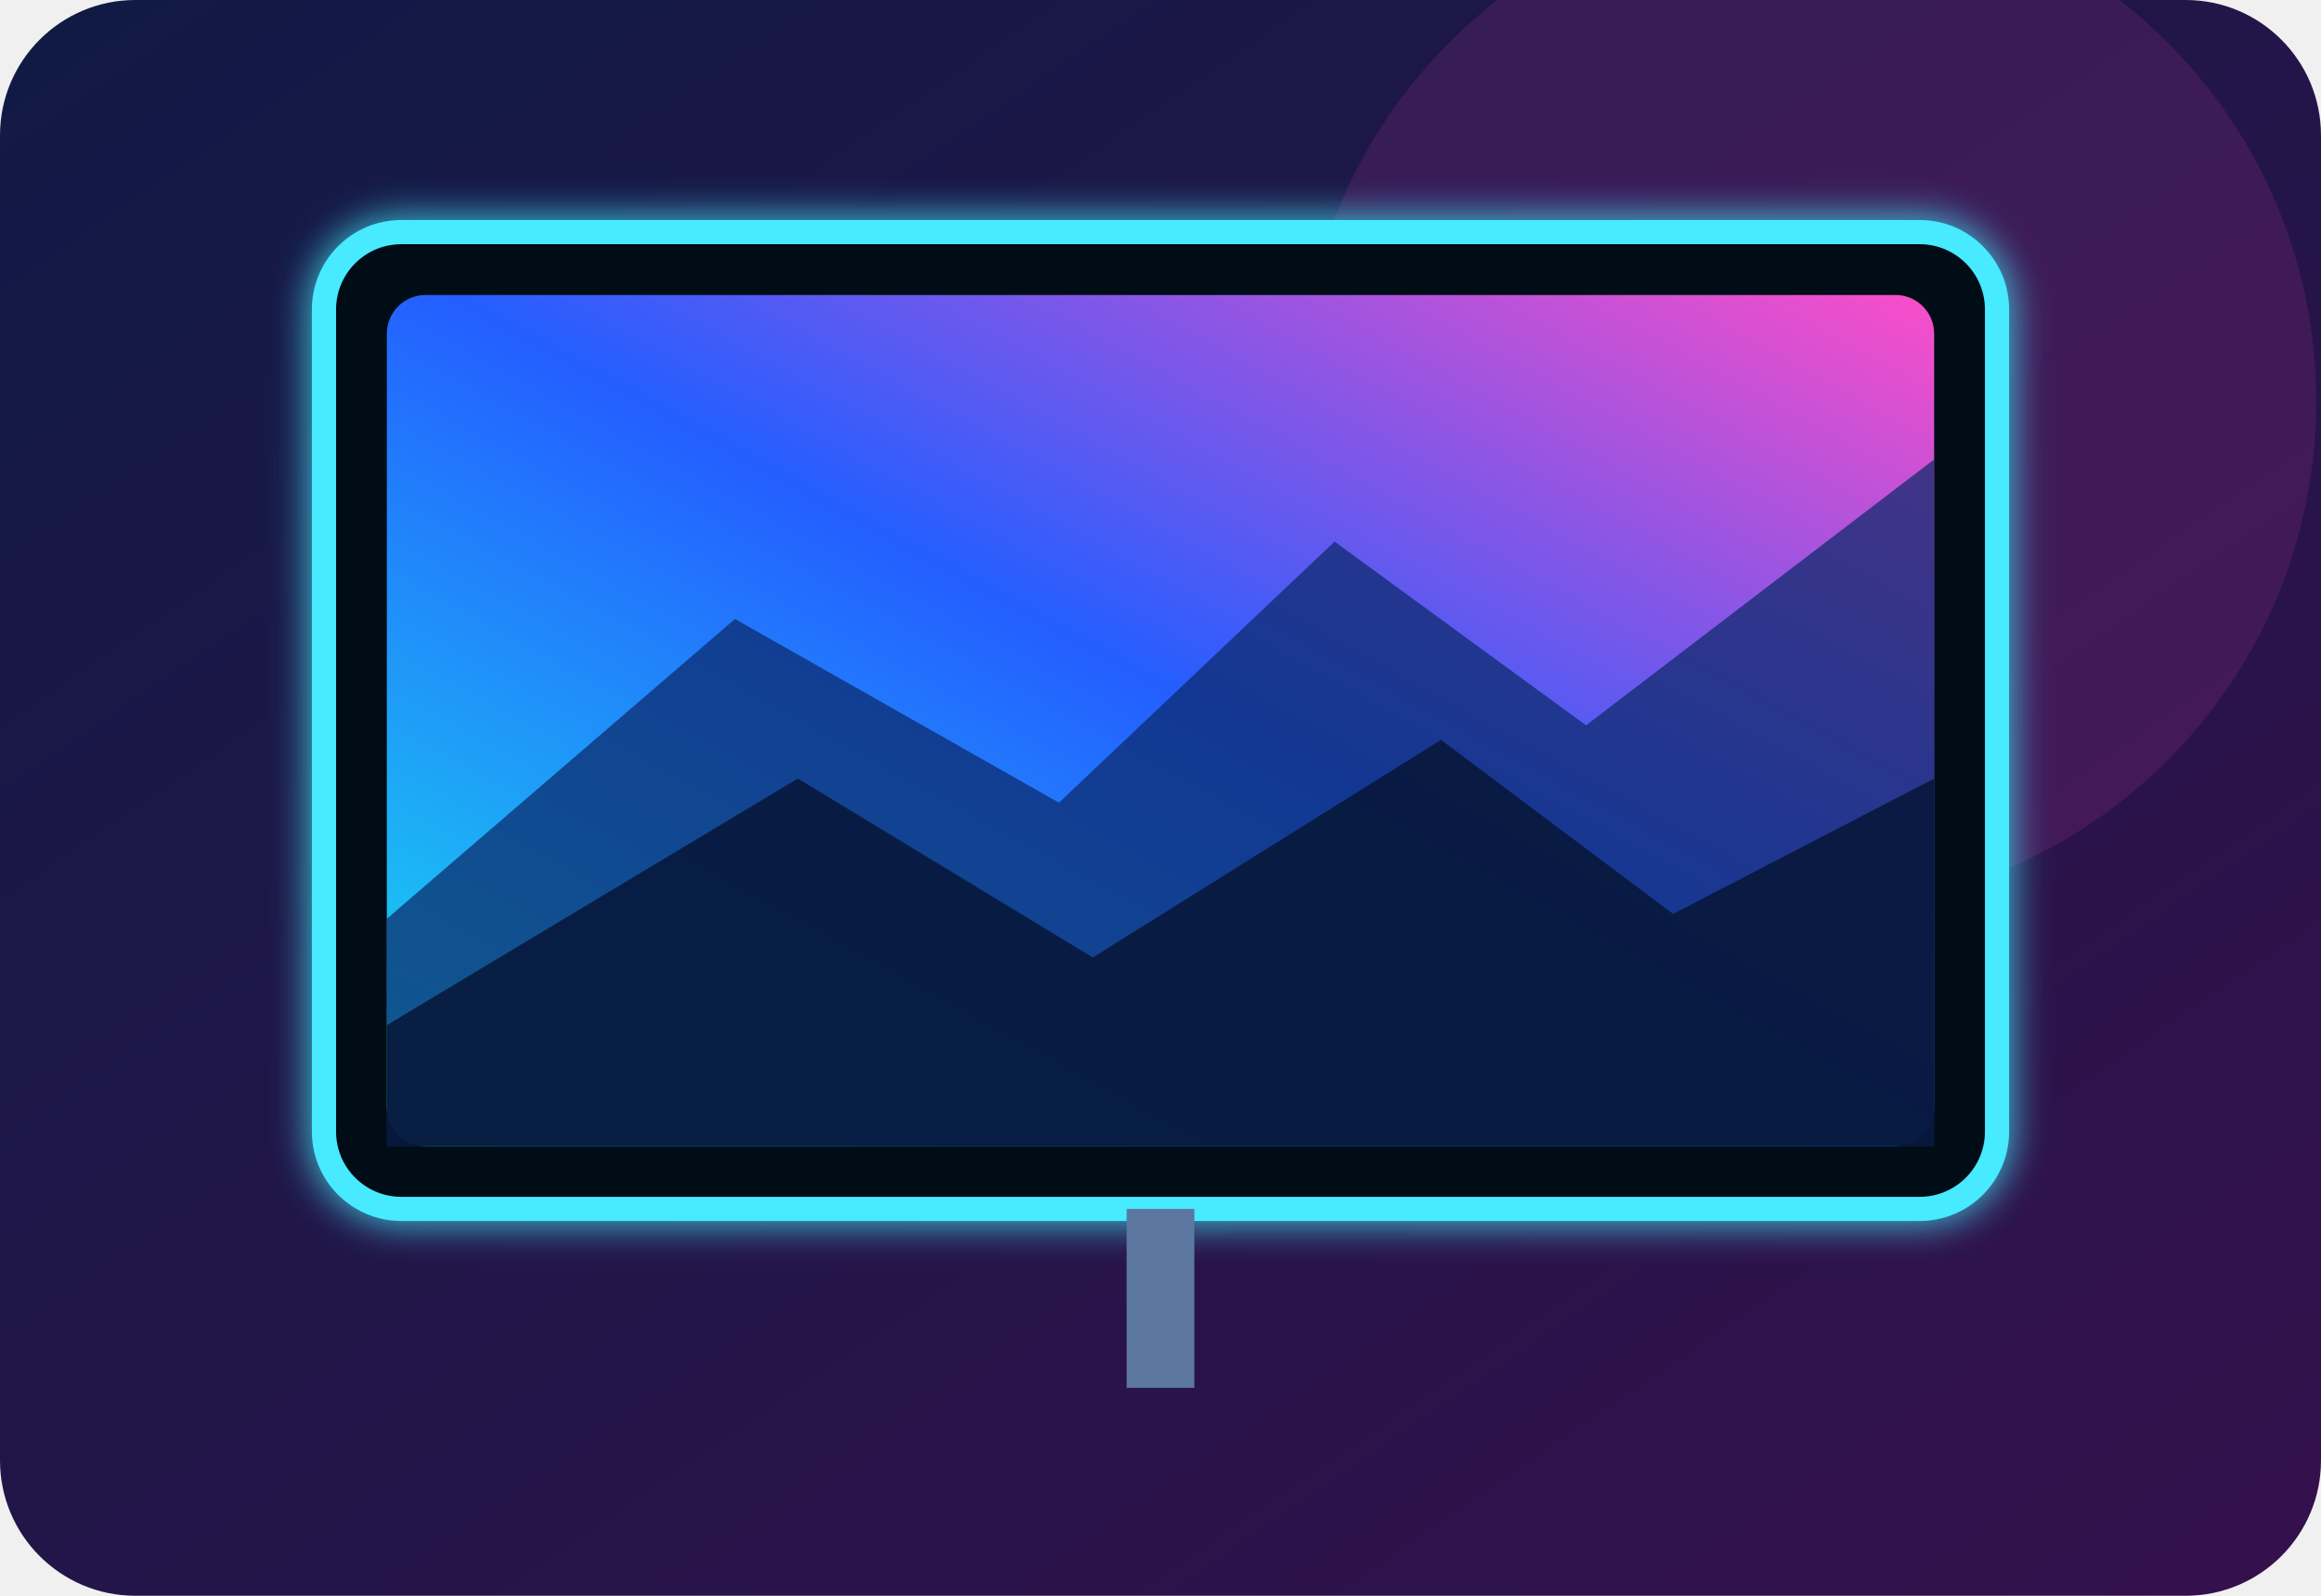
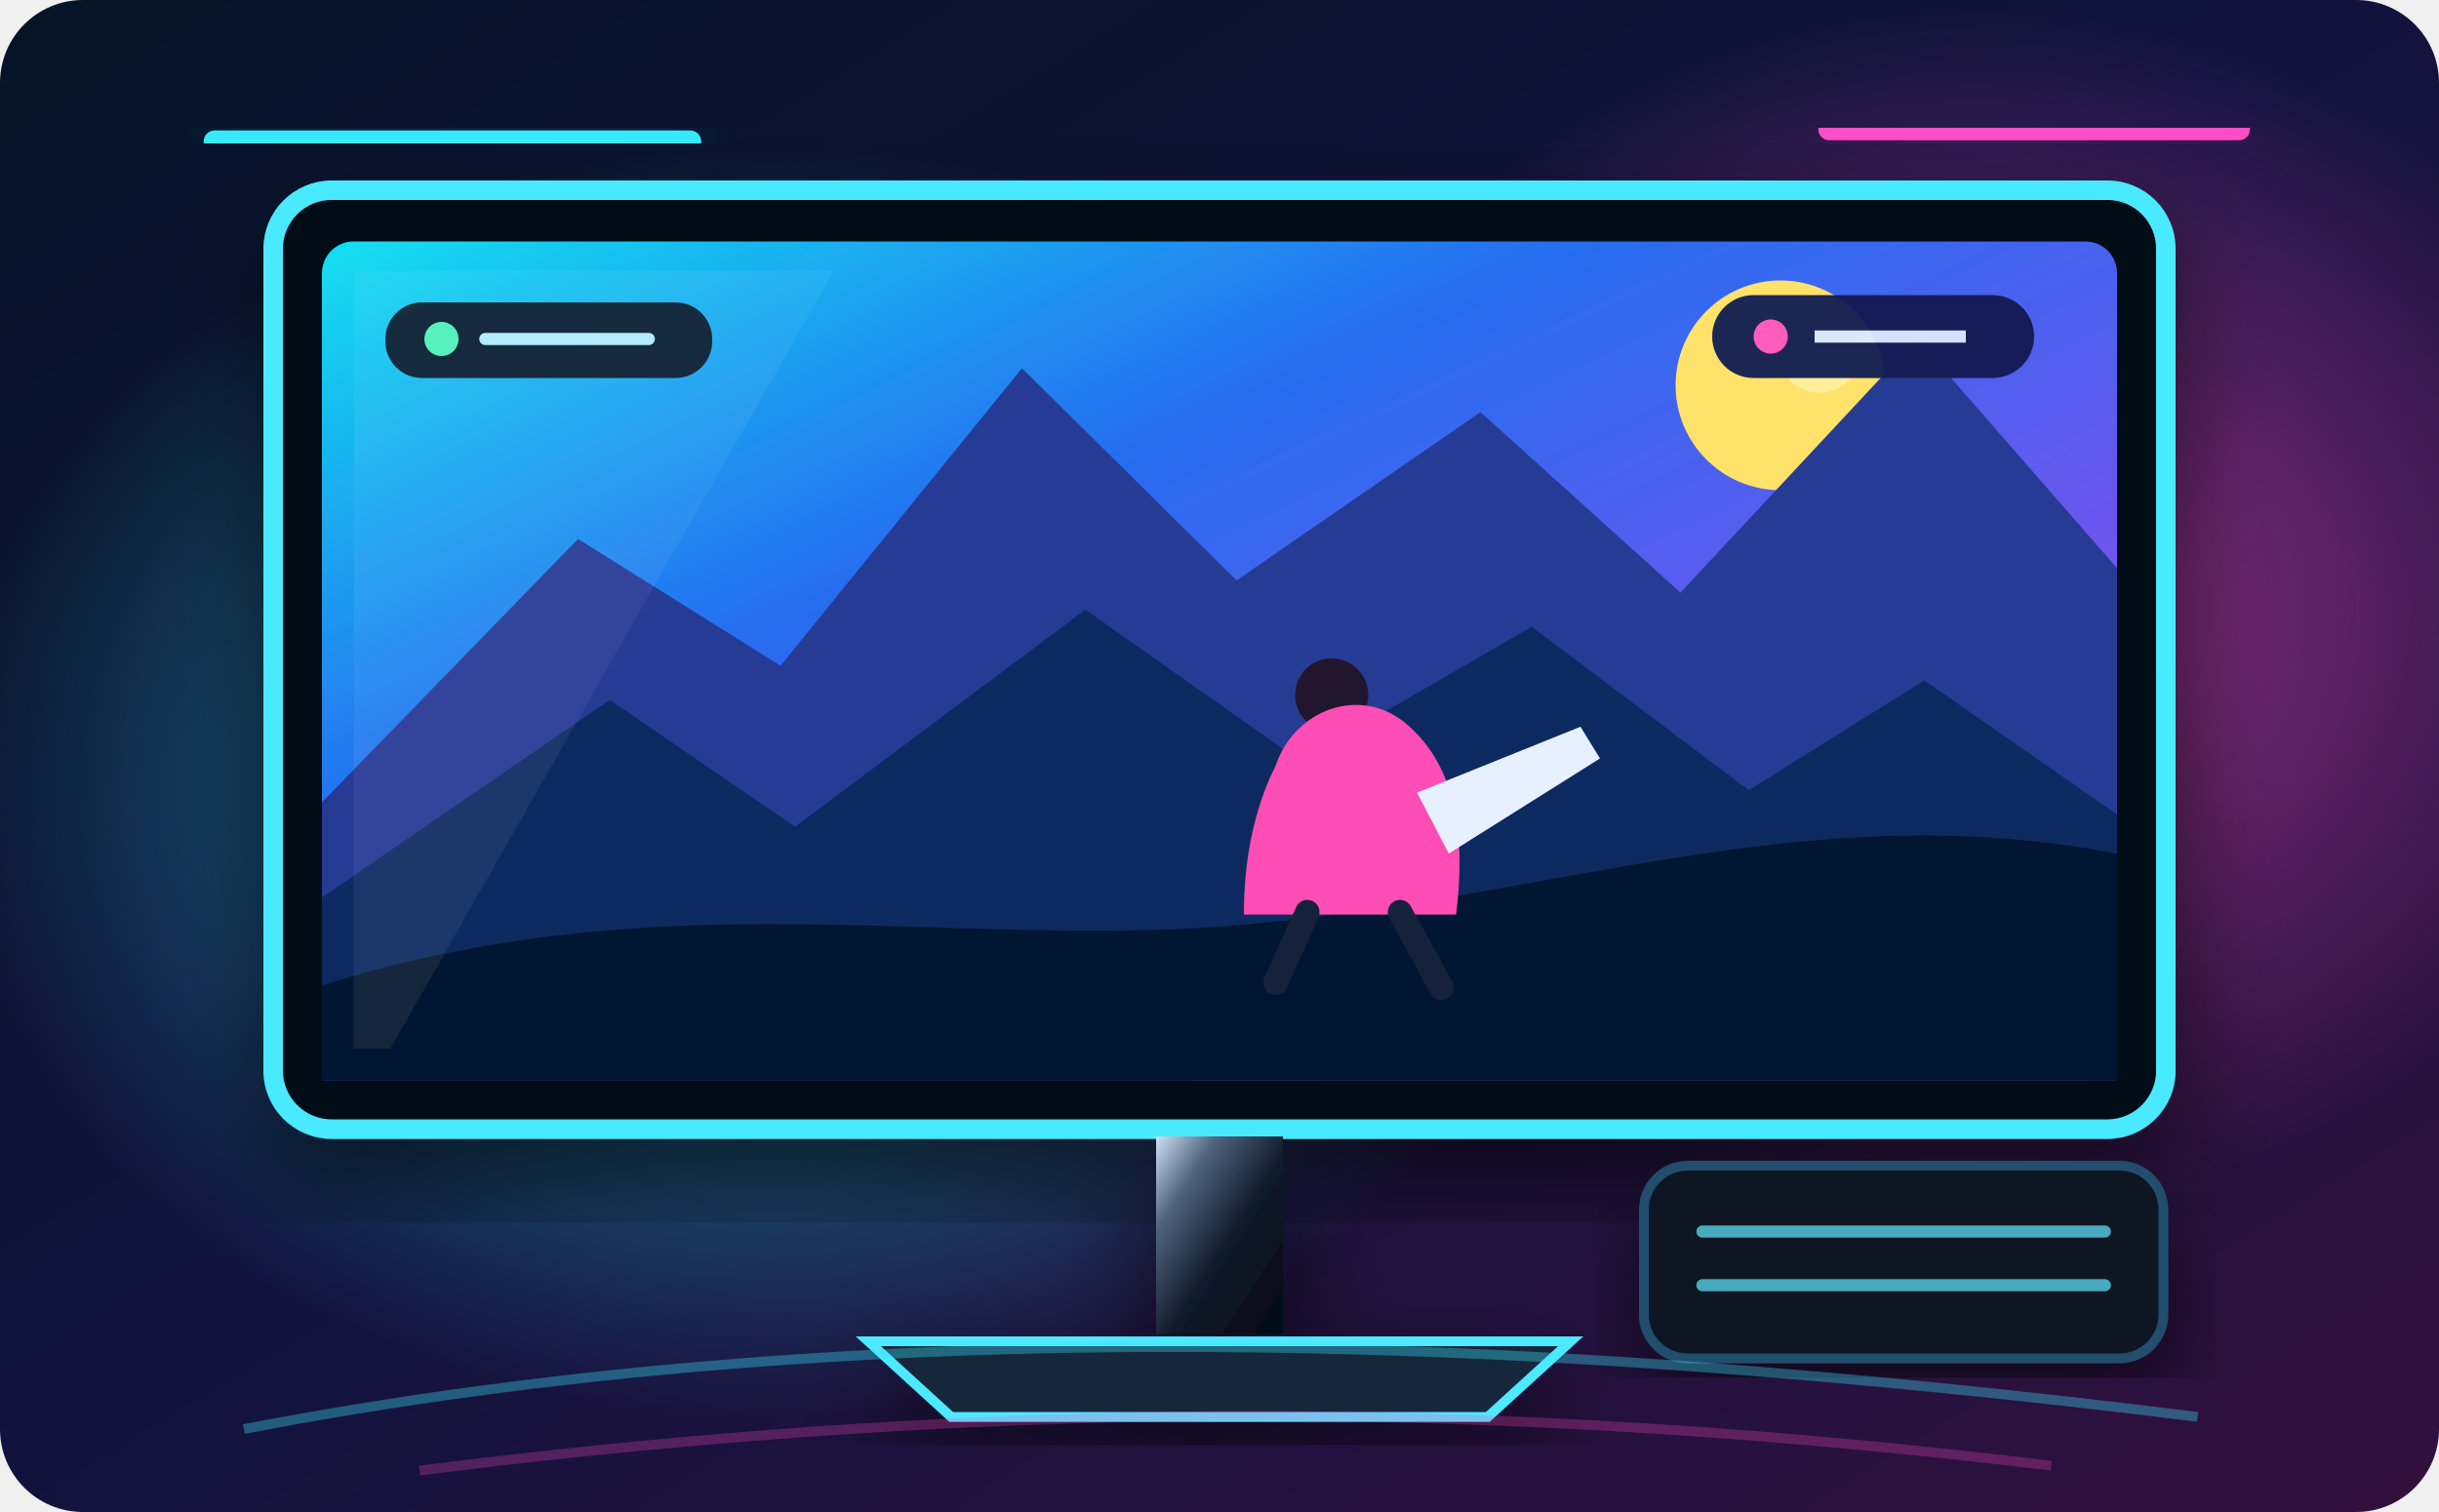
- <svg xmlns="http://www.w3.org/2000/svg" viewBox="0 0 480 330" role="img" aria-labelledby="title desc">
+ <svg xmlns="http://www.w3.org/2000/svg" viewBox="0 0 1000 620" role="img" aria-labelledby="t d">
  <defs>
-     <linearGradient id="b" x1="0" y1="0" x2="1" y2="1">
-       <stop stop-color="#101a45" />
-       <stop offset="1" stop-color="#35104c" />
+     <linearGradient id="bg" x2="1" y2="1">
+       <stop stop-color="#061426" />
+       <stop offset=".48" stop-color="#11133d" />
+       <stop offset="1" stop-color="#32103e" />
    </linearGradient>
-     <linearGradient id="s" x1="0" y1="1" x2="1" y2="0">
-       <stop stop-color="#18dff0" />
-       <stop offset=".52" stop-color="#245eff" />
-       <stop offset="1" stop-color="#fd4dc8" />
+     <linearGradient id="screen" x2="1" y2="1">
+       <stop stop-color="#11dff0" />
+       <stop offset=".35" stop-color="#266df0" />
+       <stop offset=".72" stop-color="#7653ee" />
+       <stop offset="1" stop-color="#ff4dac" />
    </linearGradient>
+     <linearGradient id="metal" x2="1" y2="1">
+       <stop stop-color="#cfe0f7" />
+       <stop offset=".24" stop-color="#50637d" />
+       <stop offset=".55" stop-color="#111b2b" />
+       <stop offset="1" stop-color="#030712" />
+     </linearGradient>
+     <radialGradient id="cyan">
+       <stop stop-color="#2deaff" stop-opacity=".58" />
+       <stop offset="1" stop-color="#2deaff" stop-opacity="0" />
+     </radialGradient>
+     <radialGradient id="pink">
+       <stop stop-color="#ff4bc4" stop-opacity=".55" />
+       <stop offset="1" stop-color="#ff4bc4" stop-opacity="0" />
+     </radialGradient>
    <filter id="g">
-       <feGaussianBlur stdDeviation="4" result="b" />
+       <feGaussianBlur stdDeviation="8" result="b" />
      <feMerge>
        <feMergeNode in="b" />
        <feMergeNode in="SourceGraphic" />
      </feMerge>
    </filter>
+     <filter id="s">
+       <feDropShadow dy="19" stdDeviation="20" flood-color="#000" flood-opacity=".58" />
+     </filter>
  </defs>
-   <rect width="480" height="330" rx="28" fill="url(#b)" />
-   <circle cx="374" cy="83" r="105" fill="#ff48c4" opacity=".12" />
-   <rect x="67" y="48" width="346" height="202" rx="16" fill="#050b18" stroke="#46eaff" stroke-width="5" filter="url(#g)" />
-   <rect x="80" y="61" width="320" height="176" rx="8" fill="url(#s)" />
-   <path d="M80 190l72-62 67 38 57-54 52 38 72-55v142H80z" fill="#0b286a" opacity=".72" />
-   <path d="M80 212l85-51 61 37 72-45 48 36 54-28v76H80z" fill="#071739" opacity=".88" />
-   <path d="M240 250v37" stroke="#5c78a1" stroke-width="14" />
-   <path d="M167 291h146" stroke="#53eaff" stroke-width="8" stroke-linecap="round" filter="url(#g)" />
+   <rect width="1000" height="620" rx="34" fill="url(#bg)" />
+   <ellipse cx="315" cy="320" rx="335" ry="260" fill="url(#cyan)" />
+   <ellipse cx="810" cy="250" rx="285" ry="245" fill="url(#pink)" />
+   <g filter="url(#s)">
+     <rect x="112" y="78" width="776" height="385" rx="24" fill="#020712" stroke="#4aeaff" stroke-width="8" />
+     <rect x="132" y="99" width="736" height="344" rx="13" fill="url(#screen)" />
+     <circle cx="730" cy="158" r="43" fill="#ffe26a" />
+     <circle cx="746" cy="144" r="17" fill="#fff5ae" opacity=".7" />
+     <path d="M132 329 237 221l83 52 99-122 88 87 100-69 82 74 97-104 82 94v210H132z" fill="#253a94" />
+     <path d="M132 368 250 287l76 52 119-89 88 62 95-55 89 67 72-45 79 55v109H132z" fill="#0d2b61" />
+     <path d="M132 404c138-43 250-16 367-24 136-10 239-55 369-30v93H132z" fill="#061932" />
+     <g transform="translate(512 263)">
+       <circle cx="34" cy="22" r="15" fill="#21172e" />
+       <path d="M11 51c8-24 37-34 56-15 18 17 22 44 18 76H-2c0-22 4-43 13-61z" fill="#ff4eb6" />
+       <path d="M69 62l67-27 8 13-62 39z" fill="#e7f0ff" />
+       <path d="M24 111 11 140M62 111l17 31" stroke="#14223b" stroke-width="10" stroke-linecap="round" />
+     </g>
+     <g opacity=".95">
+       <rect x="158" y="124" width="134" height="31" rx="15" fill="#05182a" />
+       <circle cx="181" cy="139" r="7" fill="#50f2b6" />
+       <path d="M199 139h67" stroke="#b5edff" stroke-width="5" stroke-linecap="round" />
+       <rect x="702" y="121" width="132" height="34" rx="17" fill="#131b52" />
+       <circle cx="726" cy="138" r="7" fill="#ff54c2" />
+       <path d="M744 138h62" stroke="#dae9ff" stroke-width="5" />
+     </g>
+     <path d="M145 111 342 111 160 430h-15z" fill="#fff" opacity=".055" />
+   </g>
+   <g filter="url(#s)">
+     <path d="M474 466h52v81h-52z" fill="url(#metal)" />
+     <path d="M356 550h288l-34 31H390z" fill="#17263b" stroke="#4de9ff" stroke-width="4" />
+     <path d="M391 576h219" stroke="#ff4ec5" stroke-width="5" filter="url(#g)" />
+   </g>
+   <g transform="translate(674 478)" filter="url(#s)">
+     <rect width="213" height="79" rx="18" fill="#071324" stroke="#244d6d" stroke-width="4" />
+     <path d="M24 27h165M24 49h165" stroke="#63eaff" stroke-width="5" stroke-linecap="round" opacity=".7" />
+     <path d="M35 66h142" stroke="#ff4bc2" stroke-width="4" filter="url(#g)" />
+   </g>
+   <path d="M100 586c249-48 521-40 801-5" fill="none" stroke="#3beaff" stroke-opacity=".34" stroke-width="4" />
+   <path d="M172 603c244-31 454-28 669-2" fill="none" stroke="#ff4bc2" stroke-opacity=".26" stroke-width="4" />
+   <g filter="url(#g)" stroke-linecap="round">
+     <path d="M88 58h195" stroke="#36eaff" stroke-width="9" />
+     <path d="M750 53h168" stroke="#ff4dc5" stroke-width="9" />
+   </g>
</svg>
